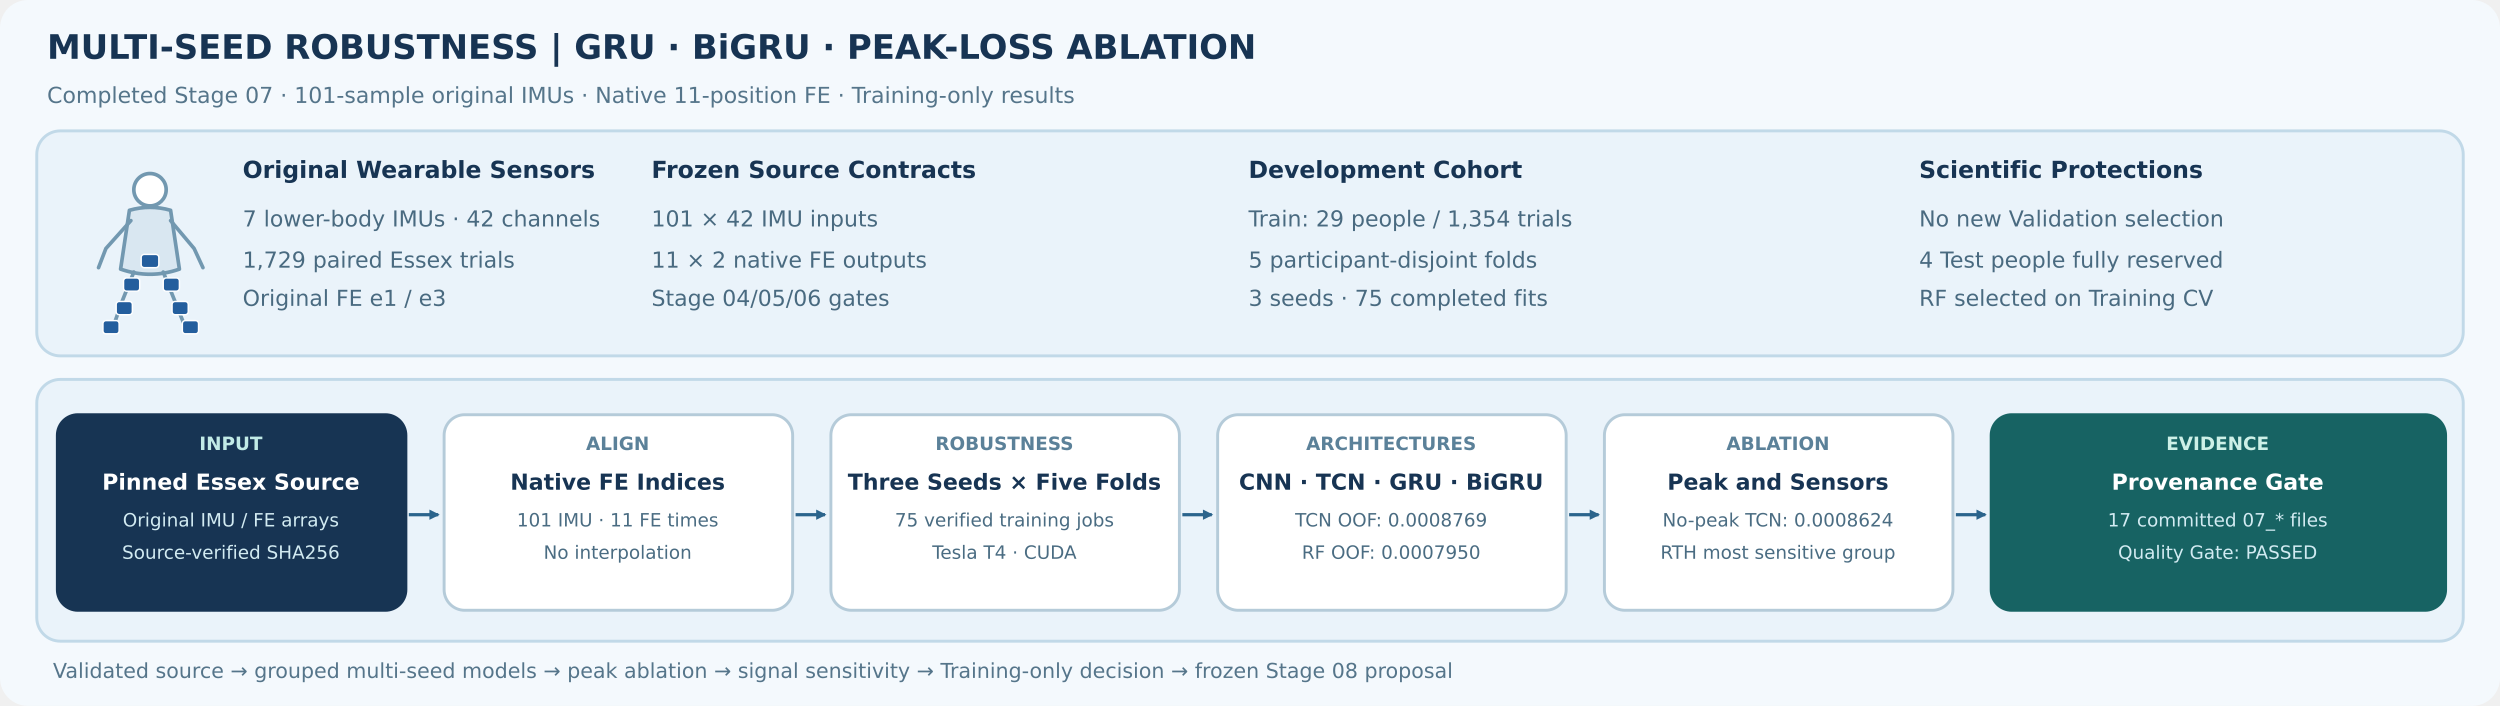
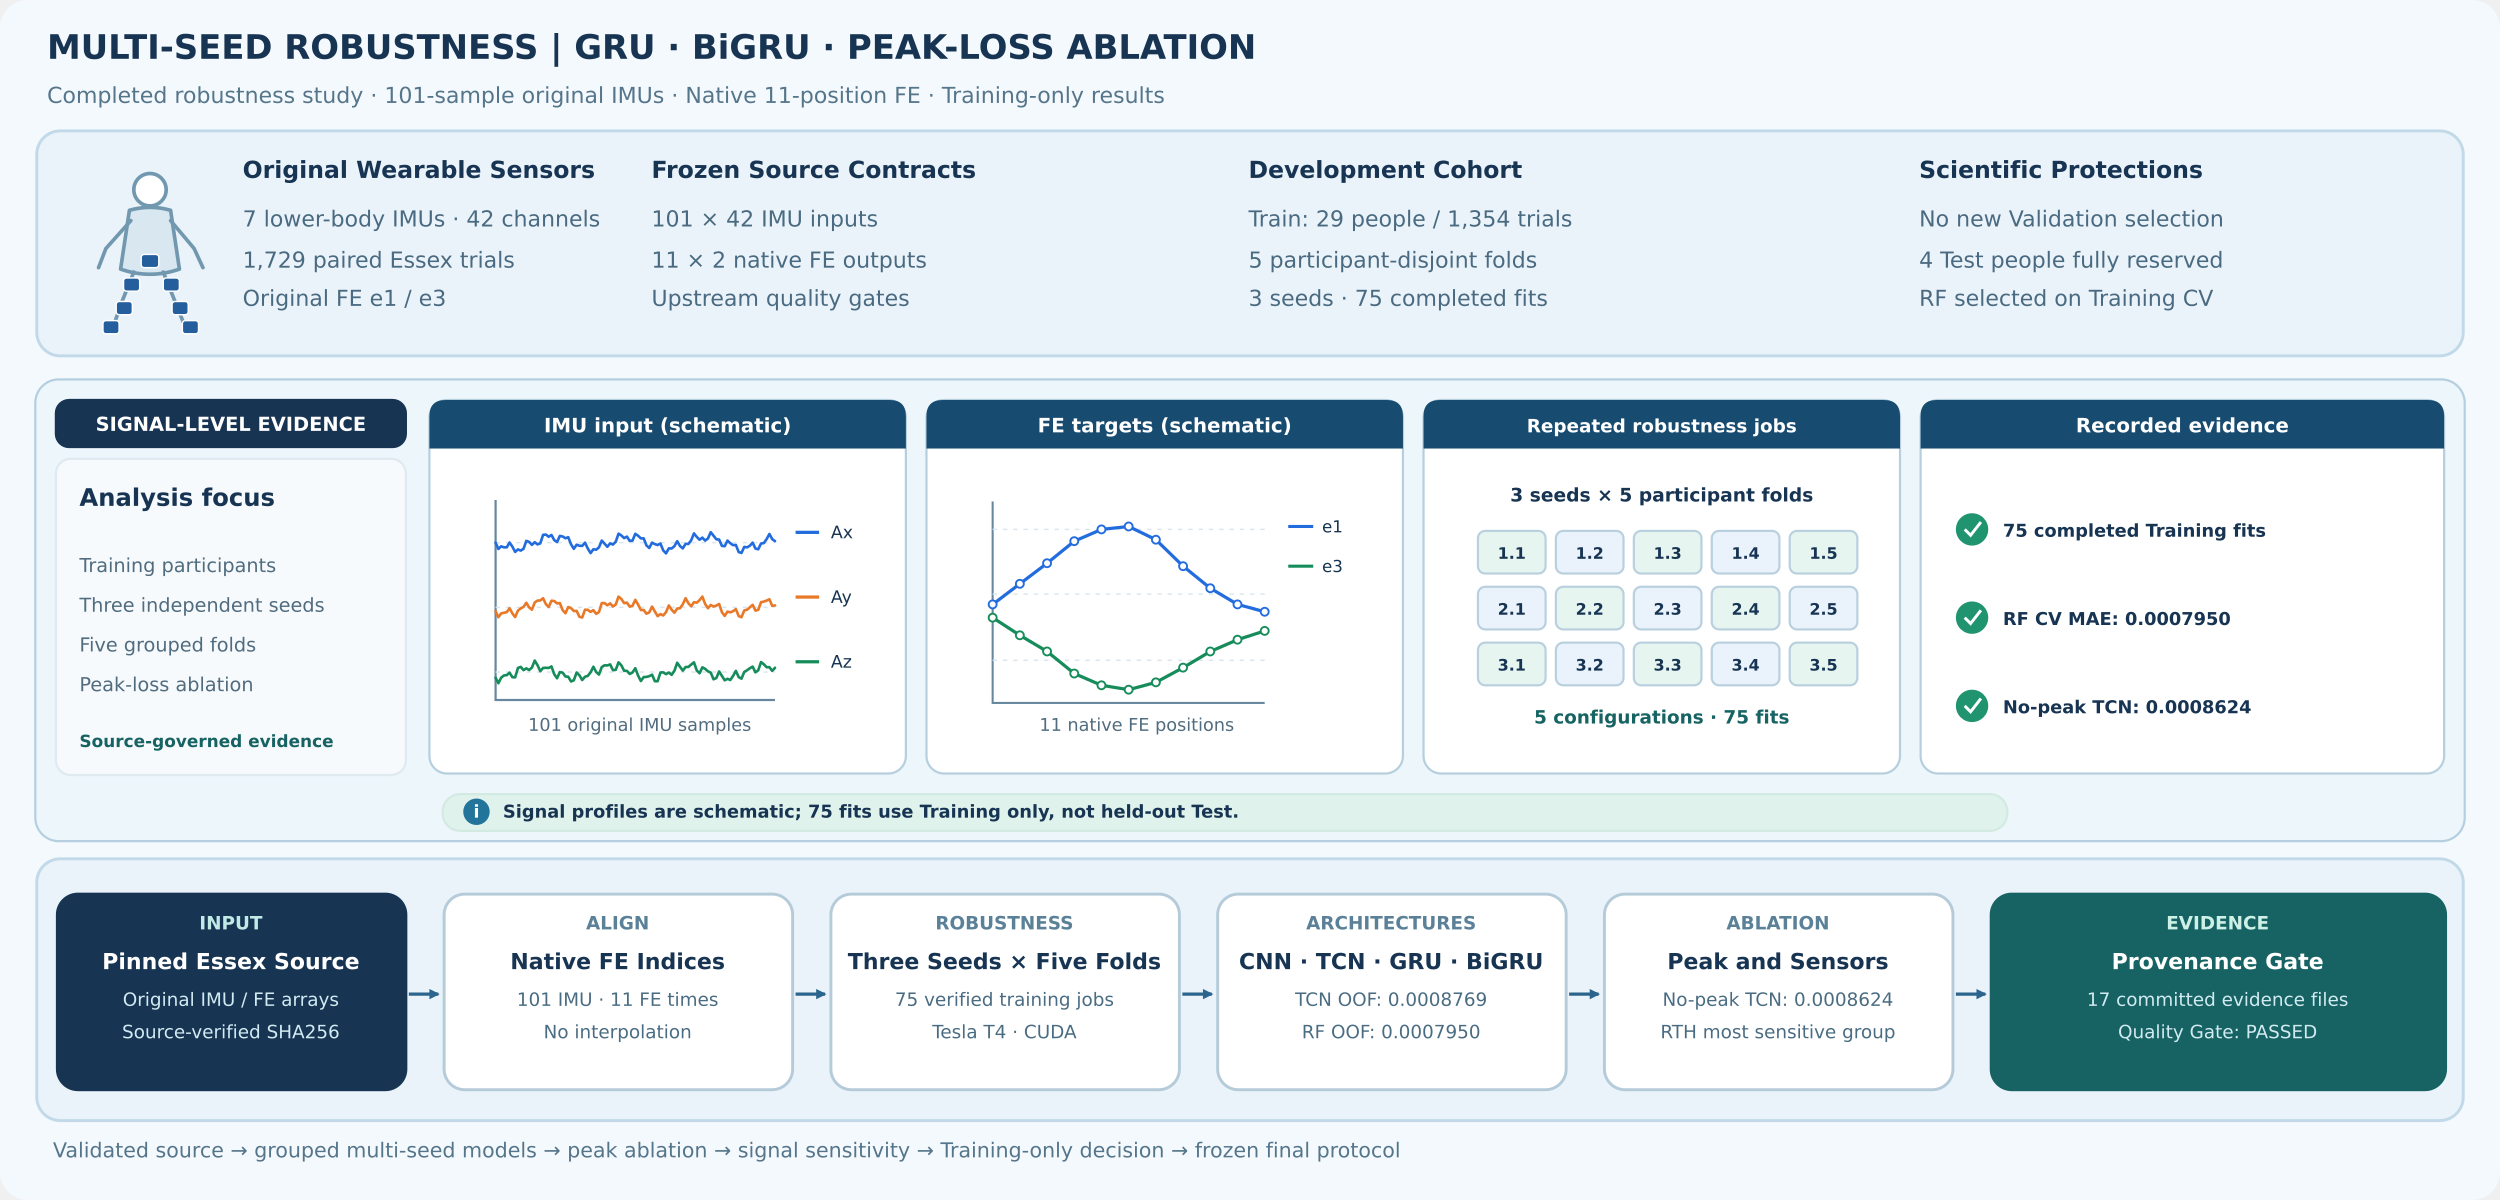
- <svg xmlns="http://www.w3.org/2000/svg" width="1700" height="480" viewBox="0 0 1700 480" role="img" aria-labelledby="title desc">
+ <svg xmlns="http://www.w3.org/2000/svg" width="1700" height="816" viewBox="0 0 1700 816" role="img" aria-labelledby="title desc">
  <defs>
    <marker id="arrow" markerUnits="userSpaceOnUse" markerWidth="7" markerHeight="7" refX="6" refY="3.5" orient="auto">
      <path d="M0 0 L7 3.5 L0 7 Z" fill="#2B648C" />
    </marker>
  </defs>
-   <rect x="0" y="0" width="1700" height="480" rx="19" fill="#F4F9FD" />
+   <rect x="0" y="0" width="1700" height="816" rx="19" fill="#F4F9FD" />
  <g font-family="DejaVu Sans, Arial, sans-serif">
    <text x="32" y="40" font-size="23" font-weight="700" fill="#173453">MULTI-SEED ROBUSTNESS | GRU · BiGRU · PEAK-LOSS ABLATION</text>
-     <text x="32" y="70" font-size="15" fill="#55758A">Completed Stage 07 · 101-sample original IMUs · Native 11-position FE · Training-only results</text>
+     <text x="32" y="70" font-size="15" fill="#55758A">Completed robustness study · 101-sample original IMUs · Native 11-position FE · Training-only results</text>
    <rect x="25" y="89" width="1650" height="153" rx="16" fill="#EAF3FA" stroke="#C1D9E8" stroke-width="2" />
    <g stroke="#7298B0" stroke-width="2.5" stroke-linecap="round" stroke-linejoin="round">
      <circle cx="102" cy="129" r="11" fill="#FFFFFF" />
      <path d="M88 143 Q102 139 116 143 L122 183 Q102 190 82 183 Z" fill="#D9E7F1" />
      <path d="M89 150 L72 169 L67 182 M116 150 L132 169 L138 182 M91 185 L83 205 L76 225 M111 185 L119 205 L127 225" fill="none" />
    </g>
    <g fill="#245E9D" stroke="#FFFFFF" stroke-width="1">
      <rect x="96" y="173" width="12" height="9" rx="2" />
      <rect x="84" y="189" width="11" height="9" rx="2" />
      <rect x="111" y="189" width="11" height="9" rx="2" />
      <rect x="79" y="205" width="11" height="9" rx="2" />
      <rect x="117" y="205" width="11" height="9" rx="2" />
      <rect x="70" y="218" width="11" height="9" rx="2" />
      <rect x="124" y="218" width="11" height="9" rx="2" />
    </g>
    <g fill="#173453" font-size="16" font-weight="700">
      <text x="165" y="121">Original Wearable Sensors</text>
      <text x="443" y="121">Frozen Source Contracts</text>
      <text x="849" y="121">Development Cohort</text>
      <text x="1305" y="121">Scientific Protections</text>
    </g>
    <g fill="#496A80" font-size="15">
      <text x="165" y="154">7 lower-body IMUs · 42 channels</text>
      <text x="165" y="182">1,729 paired Essex trials</text>
      <text x="165" y="208">Original FE e1 / e3</text>
      <text x="443" y="154">101 × 42 IMU inputs</text>
      <text x="443" y="182">11 × 2 native FE outputs</text>
-       <text x="443" y="208">Stage 04/05/06 gates</text>
+       <text x="443" y="208">Upstream quality gates</text>
      <text x="849" y="154">Train: 29 people / 1,354 trials</text>
      <text x="849" y="182">5 participant-disjoint folds</text>
      <text x="849" y="208">3 seeds · 75 completed fits</text>
      <text x="1305" y="154">No new Validation selection</text>
      <text x="1305" y="182">4 Test people fully reserved</text>
      <text x="1305" y="208">RF selected on Training CV</text>
    </g>
-     <rect x="25" y="258" width="1650" height="178" rx="16" fill="#EAF3FA" stroke="#C1D9E8" stroke-width="2" />
-     <g stroke-width="2">
-       <rect x="39" y="282" width="237" height="133" rx="14" fill="#173453" stroke="#173453" />
-       <rect x="302" y="282" width="237" height="133" rx="14" fill="white" stroke="#B5CBD9" />
-       <rect x="565" y="282" width="237" height="133" rx="14" fill="white" stroke="#B5CBD9" />
-       <rect x="828" y="282" width="237" height="133" rx="14" fill="white" stroke="#B5CBD9" />
-       <rect x="1091" y="282" width="237" height="133" rx="14" fill="white" stroke="#B5CBD9" />
-       <rect x="1354" y="282" width="309" height="133" rx="14" fill="#176363" stroke="#176363" />
-     </g>
-     <g fill="none" stroke="#2B648C" stroke-width="2.2" marker-end="url(#arrow)">
-       <path d="M278 350 H298" />
-       <path d="M541 350 H561" />
-       <path d="M804 350 H824" />
-       <path d="M1067 350 H1087" />
-       <path d="M1330 350 H1350" />
-     </g>
-     <g font-size="12.5" font-weight="700" text-anchor="middle">
-       <text x="157" y="306" fill="#C1EAE6">INPUT</text>
-       <text x="420" y="306" fill="#5B8199">ALIGN</text>
-       <text x="683" y="306" fill="#5B8199">ROBUSTNESS</text>
-       <text x="946" y="306" fill="#5B8199">ARCHITECTURES</text>
-       <text x="1209" y="306" fill="#5B8199">ABLATION</text>
-       <text x="1508" y="306" fill="#CDF0E7">EVIDENCE</text>
-     </g>
-     <g font-size="15" font-weight="700" text-anchor="middle">
-       <text x="157" y="333" fill="white">Pinned Essex Source</text>
-       <text x="420" y="333" fill="#173453">Native FE Indices</text>
-       <text x="683" y="333" fill="#173453">Three Seeds × Five Folds</text>
-       <text x="946" y="333" fill="#173453">CNN · TCN · GRU · BiGRU</text>
-       <text x="1209" y="333" fill="#173453">Peak and Sensors</text>
-       <text x="1508" y="333" fill="white">Provenance Gate</text>
-     </g>
-     <g font-size="12.5" text-anchor="middle">
-       <text x="157" y="358" fill="#D2EBF2">Original IMU / FE arrays</text>
-       <text x="157" y="380" fill="#D2EBF2">Source-verified SHA256</text>
-       <text x="420" y="358" fill="#4A6C82">101 IMU · 11 FE times</text>
-       <text x="420" y="380" fill="#4A6C82">No interpolation</text>
-       <text x="683" y="358" fill="#4A6C82">75 verified training jobs</text>
-       <text x="683" y="380" fill="#4A6C82">Tesla T4 · CUDA</text>
-       <text x="946" y="358" fill="#4A6C82">TCN OOF: 0.0008769</text>
-       <text x="946" y="380" fill="#4A6C82">RF OOF: 0.0007950</text>
-       <text x="1209" y="358" fill="#4A6C82">No-peak TCN: 0.0008624</text>
-       <text x="1209" y="380" fill="#4A6C82">RTH most sensitive group</text>
-       <text x="1508" y="358" fill="#D2EBF2">17 committed 07_* files</text>
-       <text x="1508" y="380" fill="#D2EBF2">Quality Gate: PASSED</text>
-     </g>
-     <text x="36" y="461" font-size="14" fill="#55758A">Validated source → grouped multi-seed models → peak ablation → signal sensitivity → Training-only decision → frozen Stage 08 proposal</text>
+     <g aria-label="Signal-level evidence and transformations">
+       <rect x="24" y="258" width="1652" height="314" rx="16" fill="#EDF6FB" stroke="#B4CFE0" stroke-width="1.5" />
+       <rect x="38" y="272" width="238" height="32" rx="9" fill="#173453" stroke="#173453" stroke-width="1.5" />
+       <text x="157" y="293" font-size="13.2" fill="#FFFFFF" font-weight="700" text-anchor="middle">SIGNAL-LEVEL EVIDENCE</text>
+       <rect x="38" y="312" width="238" height="215" rx="10" fill="#F7FAFD" stroke="#DFEAF0" stroke-width="1.5" />
+       <text x="54" y="344" font-size="16.5" fill="#173453" font-weight="700">Analysis focus</text>
+       <text x="54" y="389" font-size="13.1" fill="#506C7E">Training participants</text>
+       <text x="54" y="416" font-size="13.1" fill="#506C7E">Three independent seeds</text>
+       <text x="54" y="443" font-size="13.1" fill="#506C7E">Five grouped folds</text>
+       <text x="54" y="470" font-size="13.1" fill="#506C7E">Peak-loss ablation</text>
+       <text x="54" y="508" font-size="11.5" fill="#176363" font-weight="700">Source-governed evidence</text>
+       <rect x="292" y="272" width="324" height="254" rx="12" fill="#FFFFFF" stroke="#B6CFDE" stroke-width="1.5" />
+       <path d="M303 272 H605 Q616 272 616 283 V305 H292 V283 Q292 272 303 272 Z" fill="#174B70" />
+       <text x="454" y="294" font-size="13.5" fill="#FFFFFF" font-weight="700" text-anchor="middle">IMU input (schematic)</text>
+       <rect x="630" y="272" width="324" height="254" rx="12" fill="#FFFFFF" stroke="#B6CFDE" stroke-width="1.5" />
+       <path d="M641 272 H943 Q954 272 954 283 V305 H630 V283 Q630 272 641 272 Z" fill="#174B70" />
+       <text x="792" y="294" font-size="13.5" fill="#FFFFFF" font-weight="700" text-anchor="middle">FE targets (schematic)</text>
+       <rect x="968" y="272" width="324" height="254" rx="12" fill="#FFFFFF" stroke="#B6CFDE" stroke-width="1.5" />
+       <path d="M979 272 H1281 Q1292 272 1292 283 V305 H968 V283 Q968 272 979 272 Z" fill="#174B70" />
+       <text x="1130" y="294" font-size="12.5" fill="#FFFFFF" font-weight="700" text-anchor="middle">Repeated robustness jobs</text>
+       <rect x="1306" y="272" width="356" height="254" rx="12" fill="#FFFFFF" stroke="#B6CFDE" stroke-width="1.5" />
+       <path d="M1317 272 H1651 Q1662 272 1662 283 V305 H1306 V283 Q1306 272 1317 272 Z" fill="#174B70" />
+       <text x="1484" y="294" font-size="13.5" fill="#FFFFFF" font-weight="700" text-anchor="middle">Recorded evidence</text>
+       <g aria-label="Illustrative 101-sample IMU acceleration traces">
+         <path d="M337 340 V476 H527" stroke="#66879D" stroke-width="1.5" fill="none" />
+         <path d="M337 369 H527" stroke="#D9E6EF" stroke-dasharray="3 4" />
+         <polyline points="337.0,369.0 338.9,373.3 340.8,371.5 342.7,372.2 344.6,372.2 346.5,368.9 348.4,371.7 350.3,375.3 352.2,373.6 354.1,374.4 356.0,373.2 357.9,367.8 359.8,368.5 361.7,370.5 363.6,368.7 365.5,370.2 367.4,369.5 369.3,363.7 371.2,363.5 373.1,365.0 375.0,363.8 376.9,367.3 378.8,368.6 380.7,364.4 382.6,364.8 384.5,366.0 386.4,365.3 388.3,370.1 390.2,373.2 392.1,370.4 394.0,371.1 395.9,371.2 397.8,369.0 399.7,373.0 401.6,376.1 403.5,373.5 405.4,373.8 407.3,372.2 409.2,367.6 411.1,369.7 413.0,371.8 414.9,369.5 416.8,370.3 418.7,368.4 420.6,362.9 422.5,364.1 424.4,365.9 426.3,364.9 428.2,367.8 430.1,367.6 432.0,363.0 433.9,364.3 435.8,366.1 437.7,366.1 439.6,370.9 441.5,372.6 443.4,369.0 445.3,370.0 447.2,370.6 449.1,369.6 451.0,374.3 452.9,376.3 454.8,372.9 456.7,373.0 458.6,371.4 460.5,368.0 462.4,371.3 464.3,372.9 466.2,369.8 468.1,369.9 470.0,367.4 471.9,362.7 473.8,365.1 475.7,367.0 477.6,365.6 479.5,367.6 481.4,366.2 483.3,361.9 485.2,364.3 487.1,366.7 489.0,366.9 490.9,371.2 492.8,371.4 494.7,367.6 496.6,369.4 498.5,370.7 500.4,370.6 502.3,375.4 504.2,376.0 506.1,371.9 508.0,372.2 509.9,371.1 511.8,369.0 513.7,373.0 515.6,373.5 517.5,369.6 519.4,369.3 521.3,366.6 523.2,363.1 525.1,366.6 527.0,368.0" fill="none" stroke="#236CDE" stroke-width="1.8" stroke-linejoin="round" stroke-linecap="round" />
+         <path d="M541 362 H557" stroke="#236CDE" stroke-width="2.2" />
+         <text x="565" y="366" font-size="11.8" fill="#173453">Ax</text>
+         <path d="M337 413 H527" stroke="#D9E6EF" stroke-dasharray="3 4" />
+         <polyline points="337.0,415.6 338.9,419.7 340.8,417.1 342.7,416.7 344.6,416.3 346.5,413.6 348.4,417.1 350.3,419.6 352.2,415.2 354.1,413.7 356.0,412.7 357.9,409.9 359.8,413.0 361.7,414.6 363.6,409.7 365.5,408.4 367.4,408.3 369.3,406.8 371.2,410.8 373.1,412.8 375.0,408.5 376.9,408.7 378.8,410.3 380.7,410.1 382.6,414.9 384.5,417.0 386.4,412.8 388.3,413.5 390.2,415.5 392.1,415.4 394.0,419.4 395.9,419.9 397.8,414.6 399.7,414.7 401.6,416.1 403.5,414.9 405.4,417.4 407.3,416.2 409.2,410.1 411.1,410.1 413.0,411.6 414.9,410.3 416.8,412.4 418.7,411.1 420.6,405.7 422.5,407.3 424.4,410.1 426.3,409.8 428.2,412.5 430.1,411.9 432.0,407.9 433.9,411.1 435.8,414.8 437.7,414.8 439.6,417.3 441.5,416.4 443.4,412.5 445.3,415.8 447.2,419.0 449.1,417.6 451.0,418.5 452.9,416.3 454.8,411.7 456.7,414.6 458.6,416.6 460.5,413.8 462.4,413.6 464.3,410.9 466.2,406.8 468.1,410.2 470.0,412.3 471.9,409.5 473.8,409.8 475.7,408.1 477.6,405.7 479.5,410.7 481.4,413.6 483.3,411.4 485.2,412.4 487.1,411.8 489.0,410.7 490.9,416.3 492.8,418.8 494.7,415.9 496.6,416.4 498.5,415.6 500.4,414.2 502.3,418.9 504.2,419.7 506.1,415.1 508.0,414.6 509.9,413.0 511.8,411.3 513.7,415.2 515.6,414.7 517.5,409.5 519.4,409.1 521.3,408.4 523.2,407.5 525.1,412.0 527.0,411.7" fill="none" stroke="#E87929" stroke-width="1.8" stroke-linejoin="round" stroke-linecap="round" />
+         <path d="M541 406 H557" stroke="#E87929" stroke-width="2.2" />
+         <text x="565" y="410" font-size="11.8" fill="#173453">Ay</text>
+         <path d="M337 457 H527" stroke="#D9E6EF" stroke-dasharray="3 4" />
+         <polyline points="337.0,460.9 338.9,464.6 340.8,460.8 342.7,459.3 344.6,459.1 346.5,457.4 348.4,460.5 350.3,460.6 352.2,454.2 354.1,453.5 356.0,455.7 357.9,454.5 359.8,455.6 361.7,454.0 363.6,449.2 365.5,452.3 367.4,456.4 369.3,454.2 371.2,454.1 373.1,454.2 375.0,453.2 376.9,458.5 378.8,461.2 380.7,457.0 382.6,457.4 384.5,460.0 386.4,460.2 388.3,463.4 390.2,462.6 392.1,457.3 394.0,459.2 395.9,462.4 397.8,460.2 399.7,459.6 401.6,457.2 403.5,453.4 405.4,457.0 407.3,458.7 409.2,453.6 411.1,452.4 413.0,452.5 414.9,451.8 416.8,455.7 418.7,455.5 420.6,450.4 422.5,452.4 424.4,456.1 426.3,456.2 428.2,458.3 430.1,457.3 432.0,454.4 433.9,459.4 435.8,463.1 437.7,460.4 439.6,460.3 441.5,459.8 443.4,458.8 445.3,463.2 447.2,463.2 449.1,457.3 451.0,457.2 452.9,458.4 454.8,457.3 456.7,458.9 458.6,456.1 460.5,450.7 462.4,453.4 464.3,456.0 466.2,453.6 468.1,453.5 470.0,451.9 471.9,450.4 473.8,455.9 475.7,457.8 477.6,453.8 479.5,454.8 481.4,456.5 483.3,457.4 485.2,461.9 487.1,461.1 489.0,456.6 490.9,459.6 492.8,462.6 494.7,461.6 496.6,462.4 498.5,459.6 500.4,456.2 502.3,460.4 504.2,461.5 506.1,456.9 508.0,455.8 509.9,454.4 511.8,453.3 513.7,457.2 515.6,455.8 517.5,450.2 519.4,451.7 521.3,453.7 523.2,453.7 525.1,456.2 527.0,454.1" fill="none" stroke="#168C5B" stroke-width="1.8" stroke-linejoin="round" stroke-linecap="round" />
+         <path d="M541 450 H557" stroke="#168C5B" stroke-width="2.2" />
+         <text x="565" y="454" font-size="11.8" fill="#173453">Az</text>
+         <text x="435" y="497" font-size="12" fill="#506C7E" text-anchor="middle">101 original IMU samples</text>
+       </g>
+       <g aria-label="Schematic native-position FE curves">
+         <path d="M675 341 V478 H860" stroke="#66879D" fill="none" stroke-width="1.4" />
+         <path d="M675 360 H860" stroke="#D9E6EF" stroke-dasharray="3 4" />
+         <path d="M675 404 H860" stroke="#D9E6EF" stroke-dasharray="3 4" />
+         <path d="M675 449 H860" stroke="#D9E6EF" stroke-dasharray="3 4" />
+         <polyline points="675,411 693.5,397 712,383 730.5,368 749,360 767.5,358 786,367 804.5,385 823,400 841.5,411 860,416" fill="none" stroke="#236CDE" stroke-width="2.2" stroke-linejoin="round" stroke-linecap="round" />
+         <circle cx="675" cy="411" r="2.7" stroke="#236CDE" fill="#FFFFFF" stroke-width="1.3" />
+         <circle cx="693.5" cy="397" r="2.7" stroke="#236CDE" fill="#FFFFFF" stroke-width="1.3" />
+         <circle cx="712" cy="383" r="2.7" stroke="#236CDE" fill="#FFFFFF" stroke-width="1.3" />
+         <circle cx="730.5" cy="368" r="2.7" stroke="#236CDE" fill="#FFFFFF" stroke-width="1.3" />
+         <circle cx="749" cy="360" r="2.7" stroke="#236CDE" fill="#FFFFFF" stroke-width="1.3" />
+         <circle cx="767.5" cy="358" r="2.7" stroke="#236CDE" fill="#FFFFFF" stroke-width="1.3" />
+         <circle cx="786" cy="367" r="2.7" stroke="#236CDE" fill="#FFFFFF" stroke-width="1.3" />
+         <circle cx="804.5" cy="385" r="2.7" stroke="#236CDE" fill="#FFFFFF" stroke-width="1.3" />
+         <circle cx="823" cy="400" r="2.7" stroke="#236CDE" fill="#FFFFFF" stroke-width="1.3" />
+         <circle cx="841.5" cy="411" r="2.7" stroke="#236CDE" fill="#FFFFFF" stroke-width="1.3" />
+         <circle cx="860" cy="416" r="2.7" stroke="#236CDE" fill="#FFFFFF" stroke-width="1.3" />
+         <polyline points="675,420 693.5,432 712,443 730.5,458 749,466 767.5,469 786,464 804.5,454 823,443 841.5,435 860,429" fill="none" stroke="#168C5B" stroke-width="2.2" stroke-linejoin="round" stroke-linecap="round" />
+         <circle cx="675" cy="420" r="2.7" stroke="#168C5B" fill="#FFFFFF" stroke-width="1.3" />
+         <circle cx="693.5" cy="432" r="2.7" stroke="#168C5B" fill="#FFFFFF" stroke-width="1.3" />
+         <circle cx="712" cy="443" r="2.7" stroke="#168C5B" fill="#FFFFFF" stroke-width="1.3" />
+         <circle cx="730.5" cy="458" r="2.7" stroke="#168C5B" fill="#FFFFFF" stroke-width="1.3" />
+         <circle cx="749" cy="466" r="2.7" stroke="#168C5B" fill="#FFFFFF" stroke-width="1.3" />
+         <circle cx="767.5" cy="469" r="2.7" stroke="#168C5B" fill="#FFFFFF" stroke-width="1.3" />
+         <circle cx="786" cy="464" r="2.7" stroke="#168C5B" fill="#FFFFFF" stroke-width="1.3" />
+         <circle cx="804.5" cy="454" r="2.7" stroke="#168C5B" fill="#FFFFFF" stroke-width="1.3" />
+         <circle cx="823" cy="443" r="2.7" stroke="#168C5B" fill="#FFFFFF" stroke-width="1.3" />
+         <circle cx="841.5" cy="435" r="2.7" stroke="#168C5B" fill="#FFFFFF" stroke-width="1.3" />
+         <circle cx="860" cy="429" r="2.7" stroke="#168C5B" fill="#FFFFFF" stroke-width="1.3" />
+         <path d="M876 358 H893" stroke="#236CDE" stroke-width="2.1" />
+         <text x="899" y="362" font-size="11.3" fill="#173453">e1</text>
+         <path d="M876 385 H893" stroke="#168C5B" stroke-width="2.1" />
+         <text x="899" y="389" font-size="11.3" fill="#173453">e3</text>
+         <text x="773" y="497" font-size="12" fill="#506C7E" text-anchor="middle">11 native FE positions</text>
+       </g>
+       <g aria-label="seeds">
+         <text x="1130" y="341" font-size="12.7" fill="#173453" font-weight="700" text-anchor="middle">3 seeds × 5 participant folds</text>
+         <rect x="1005" y="361" width="46" height="29" rx="5" fill="#E6F5F0" stroke="#B9D0DE" stroke-width="1.5" />
+         <text x="1028" y="380" font-size="10.8" fill="#173453" font-weight="700" text-anchor="middle">1.1</text>
+         <rect x="1058" y="361" width="46" height="29" rx="5" fill="#EAF2FC" stroke="#B9D0DE" stroke-width="1.5" />
+         <text x="1081" y="380" font-size="10.8" fill="#173453" font-weight="700" text-anchor="middle">1.2</text>
+         <rect x="1111" y="361" width="46" height="29" rx="5" fill="#E6F5F0" stroke="#B9D0DE" stroke-width="1.5" />
+         <text x="1134" y="380" font-size="10.8" fill="#173453" font-weight="700" text-anchor="middle">1.3</text>
+         <rect x="1164" y="361" width="46" height="29" rx="5" fill="#EAF2FC" stroke="#B9D0DE" stroke-width="1.5" />
+         <text x="1187" y="380" font-size="10.8" fill="#173453" font-weight="700" text-anchor="middle">1.4</text>
+         <rect x="1217" y="361" width="46" height="29" rx="5" fill="#E6F5F0" stroke="#B9D0DE" stroke-width="1.5" />
+         <text x="1240" y="380" font-size="10.8" fill="#173453" font-weight="700" text-anchor="middle">1.5</text>
+         <rect x="1005" y="399" width="46" height="29" rx="5" fill="#EAF2FC" stroke="#B9D0DE" stroke-width="1.5" />
+         <text x="1028" y="418" font-size="10.8" fill="#173453" font-weight="700" text-anchor="middle">2.1</text>
+         <rect x="1058" y="399" width="46" height="29" rx="5" fill="#E6F5F0" stroke="#B9D0DE" stroke-width="1.5" />
+         <text x="1081" y="418" font-size="10.8" fill="#173453" font-weight="700" text-anchor="middle">2.2</text>
+         <rect x="1111" y="399" width="46" height="29" rx="5" fill="#EAF2FC" stroke="#B9D0DE" stroke-width="1.5" />
+         <text x="1134" y="418" font-size="10.8" fill="#173453" font-weight="700" text-anchor="middle">2.3</text>
+         <rect x="1164" y="399" width="46" height="29" rx="5" fill="#E6F5F0" stroke="#B9D0DE" stroke-width="1.5" />
+         <text x="1187" y="418" font-size="10.8" fill="#173453" font-weight="700" text-anchor="middle">2.4</text>
+         <rect x="1217" y="399" width="46" height="29" rx="5" fill="#EAF2FC" stroke="#B9D0DE" stroke-width="1.5" />
+         <text x="1240" y="418" font-size="10.8" fill="#173453" font-weight="700" text-anchor="middle">2.5</text>
+         <rect x="1005" y="437" width="46" height="29" rx="5" fill="#E6F5F0" stroke="#B9D0DE" stroke-width="1.5" />
+         <text x="1028" y="456" font-size="10.8" fill="#173453" font-weight="700" text-anchor="middle">3.1</text>
+         <rect x="1058" y="437" width="46" height="29" rx="5" fill="#EAF2FC" stroke="#B9D0DE" stroke-width="1.5" />
+         <text x="1081" y="456" font-size="10.8" fill="#173453" font-weight="700" text-anchor="middle">3.2</text>
+         <rect x="1111" y="437" width="46" height="29" rx="5" fill="#E6F5F0" stroke="#B9D0DE" stroke-width="1.5" />
+         <text x="1134" y="456" font-size="10.8" fill="#173453" font-weight="700" text-anchor="middle">3.3</text>
+         <rect x="1164" y="437" width="46" height="29" rx="5" fill="#EAF2FC" stroke="#B9D0DE" stroke-width="1.5" />
+         <text x="1187" y="456" font-size="10.8" fill="#173453" font-weight="700" text-anchor="middle">3.4</text>
+         <rect x="1217" y="437" width="46" height="29" rx="5" fill="#E6F5F0" stroke="#B9D0DE" stroke-width="1.5" />
+         <text x="1240" y="456" font-size="10.8" fill="#173453" font-weight="700" text-anchor="middle">3.5</text>
+         <text x="1130" y="492" font-size="12.5" fill="#176363" font-weight="700" text-anchor="middle">5 configurations · 75 fits</text>
+       </g>
+       <circle cx="1341" cy="360" r="11" fill="#20946F" />
+       <path d="M1336 360 L1340 364 L1347 355" stroke="#FFFFFF" stroke-width="2" fill="none" />
+       <text x="1362" y="365" font-size="12.1" fill="#173453" font-weight="700">75 completed Training fits</text>
+       <circle cx="1341" cy="420" r="11" fill="#20946F" />
+       <path d="M1336 420 L1340 424 L1347 415" stroke="#FFFFFF" stroke-width="2" fill="none" />
+       <text x="1362" y="425" font-size="12.1" fill="#173453" font-weight="700">RF CV MAE: 0.0007950</text>
+       <circle cx="1341" cy="480" r="11" fill="#20946F" />
+       <path d="M1336 480 L1340 484 L1347 475" stroke="#FFFFFF" stroke-width="2" fill="none" />
+       <text x="1362" y="485" font-size="12.1" fill="#173453" font-weight="700">No-peak TCN: 0.0008624</text>
+       <rect x="301" y="540" width="1064" height="25" rx="12" fill="#E0F2EC" stroke="#D3EAE2" stroke-width="1.5" />
+       <circle cx="324" cy="552" r="9" fill="#23749A" />
+       <text x="324" y="556" font-size="12" fill="#FFFFFF" font-weight="700" text-anchor="middle">i</text>
+       <text x="342" y="556" font-size="12.1" fill="#173453" font-weight="700">Signal profiles are schematic; 75 fits use Training only, not held-out Test.</text>
+     </g>
+     <g transform="translate(0 326)" aria-label="Preserved research workflow">
+       <rect x="25" y="258" width="1650" height="178" rx="16" fill="#EAF3FA" stroke="#C1D9E8" stroke-width="2" />
+       <g stroke-width="2">
+         <rect x="39" y="282" width="237" height="133" rx="14" fill="#173453" stroke="#173453" />
+         <rect x="302" y="282" width="237" height="133" rx="14" fill="white" stroke="#B5CBD9" />
+         <rect x="565" y="282" width="237" height="133" rx="14" fill="white" stroke="#B5CBD9" />
+         <rect x="828" y="282" width="237" height="133" rx="14" fill="white" stroke="#B5CBD9" />
+         <rect x="1091" y="282" width="237" height="133" rx="14" fill="white" stroke="#B5CBD9" />
+         <rect x="1354" y="282" width="309" height="133" rx="14" fill="#176363" stroke="#176363" />
+       </g>
+       <g fill="none" stroke="#2B648C" stroke-width="2.2" marker-end="url(#arrow)">
+         <path d="M278 350 H298" />
+         <path d="M541 350 H561" />
+         <path d="M804 350 H824" />
+         <path d="M1067 350 H1087" />
+         <path d="M1330 350 H1350" />
+       </g>
+       <g font-size="12.5" font-weight="700" text-anchor="middle">
+         <text x="157" y="306" fill="#C1EAE6">INPUT</text>
+         <text x="420" y="306" fill="#5B8199">ALIGN</text>
+         <text x="683" y="306" fill="#5B8199">ROBUSTNESS</text>
+         <text x="946" y="306" fill="#5B8199">ARCHITECTURES</text>
+         <text x="1209" y="306" fill="#5B8199">ABLATION</text>
+         <text x="1508" y="306" fill="#CDF0E7">EVIDENCE</text>
+       </g>
+       <g font-size="15" font-weight="700" text-anchor="middle">
+         <text x="157" y="333" fill="white">Pinned Essex Source</text>
+         <text x="420" y="333" fill="#173453">Native FE Indices</text>
+         <text x="683" y="333" fill="#173453">Three Seeds × Five Folds</text>
+         <text x="946" y="333" fill="#173453">CNN · TCN · GRU · BiGRU</text>
+         <text x="1209" y="333" fill="#173453">Peak and Sensors</text>
+         <text x="1508" y="333" fill="white">Provenance Gate</text>
+       </g>
+       <g font-size="12.5" text-anchor="middle">
+         <text x="157" y="358" fill="#D2EBF2">Original IMU / FE arrays</text>
+         <text x="157" y="380" fill="#D2EBF2">Source-verified SHA256</text>
+         <text x="420" y="358" fill="#4A6C82">101 IMU · 11 FE times</text>
+         <text x="420" y="380" fill="#4A6C82">No interpolation</text>
+         <text x="683" y="358" fill="#4A6C82">75 verified training jobs</text>
+         <text x="683" y="380" fill="#4A6C82">Tesla T4 · CUDA</text>
+         <text x="946" y="358" fill="#4A6C82">TCN OOF: 0.0008769</text>
+         <text x="946" y="380" fill="#4A6C82">RF OOF: 0.0007950</text>
+         <text x="1209" y="358" fill="#4A6C82">No-peak TCN: 0.0008624</text>
+         <text x="1209" y="380" fill="#4A6C82">RTH most sensitive group</text>
+         <text x="1508" y="358" fill="#D2EBF2">17 committed evidence files</text>
+         <text x="1508" y="380" fill="#D2EBF2">Quality Gate: PASSED</text>
+       </g>
+       <text x="36" y="461" font-size="14" fill="#55758A">Validated source → grouped multi-seed models → peak ablation → signal sensitivity → Training-only decision → frozen final protocol</text>
+     </g>
  </g>
</svg>
